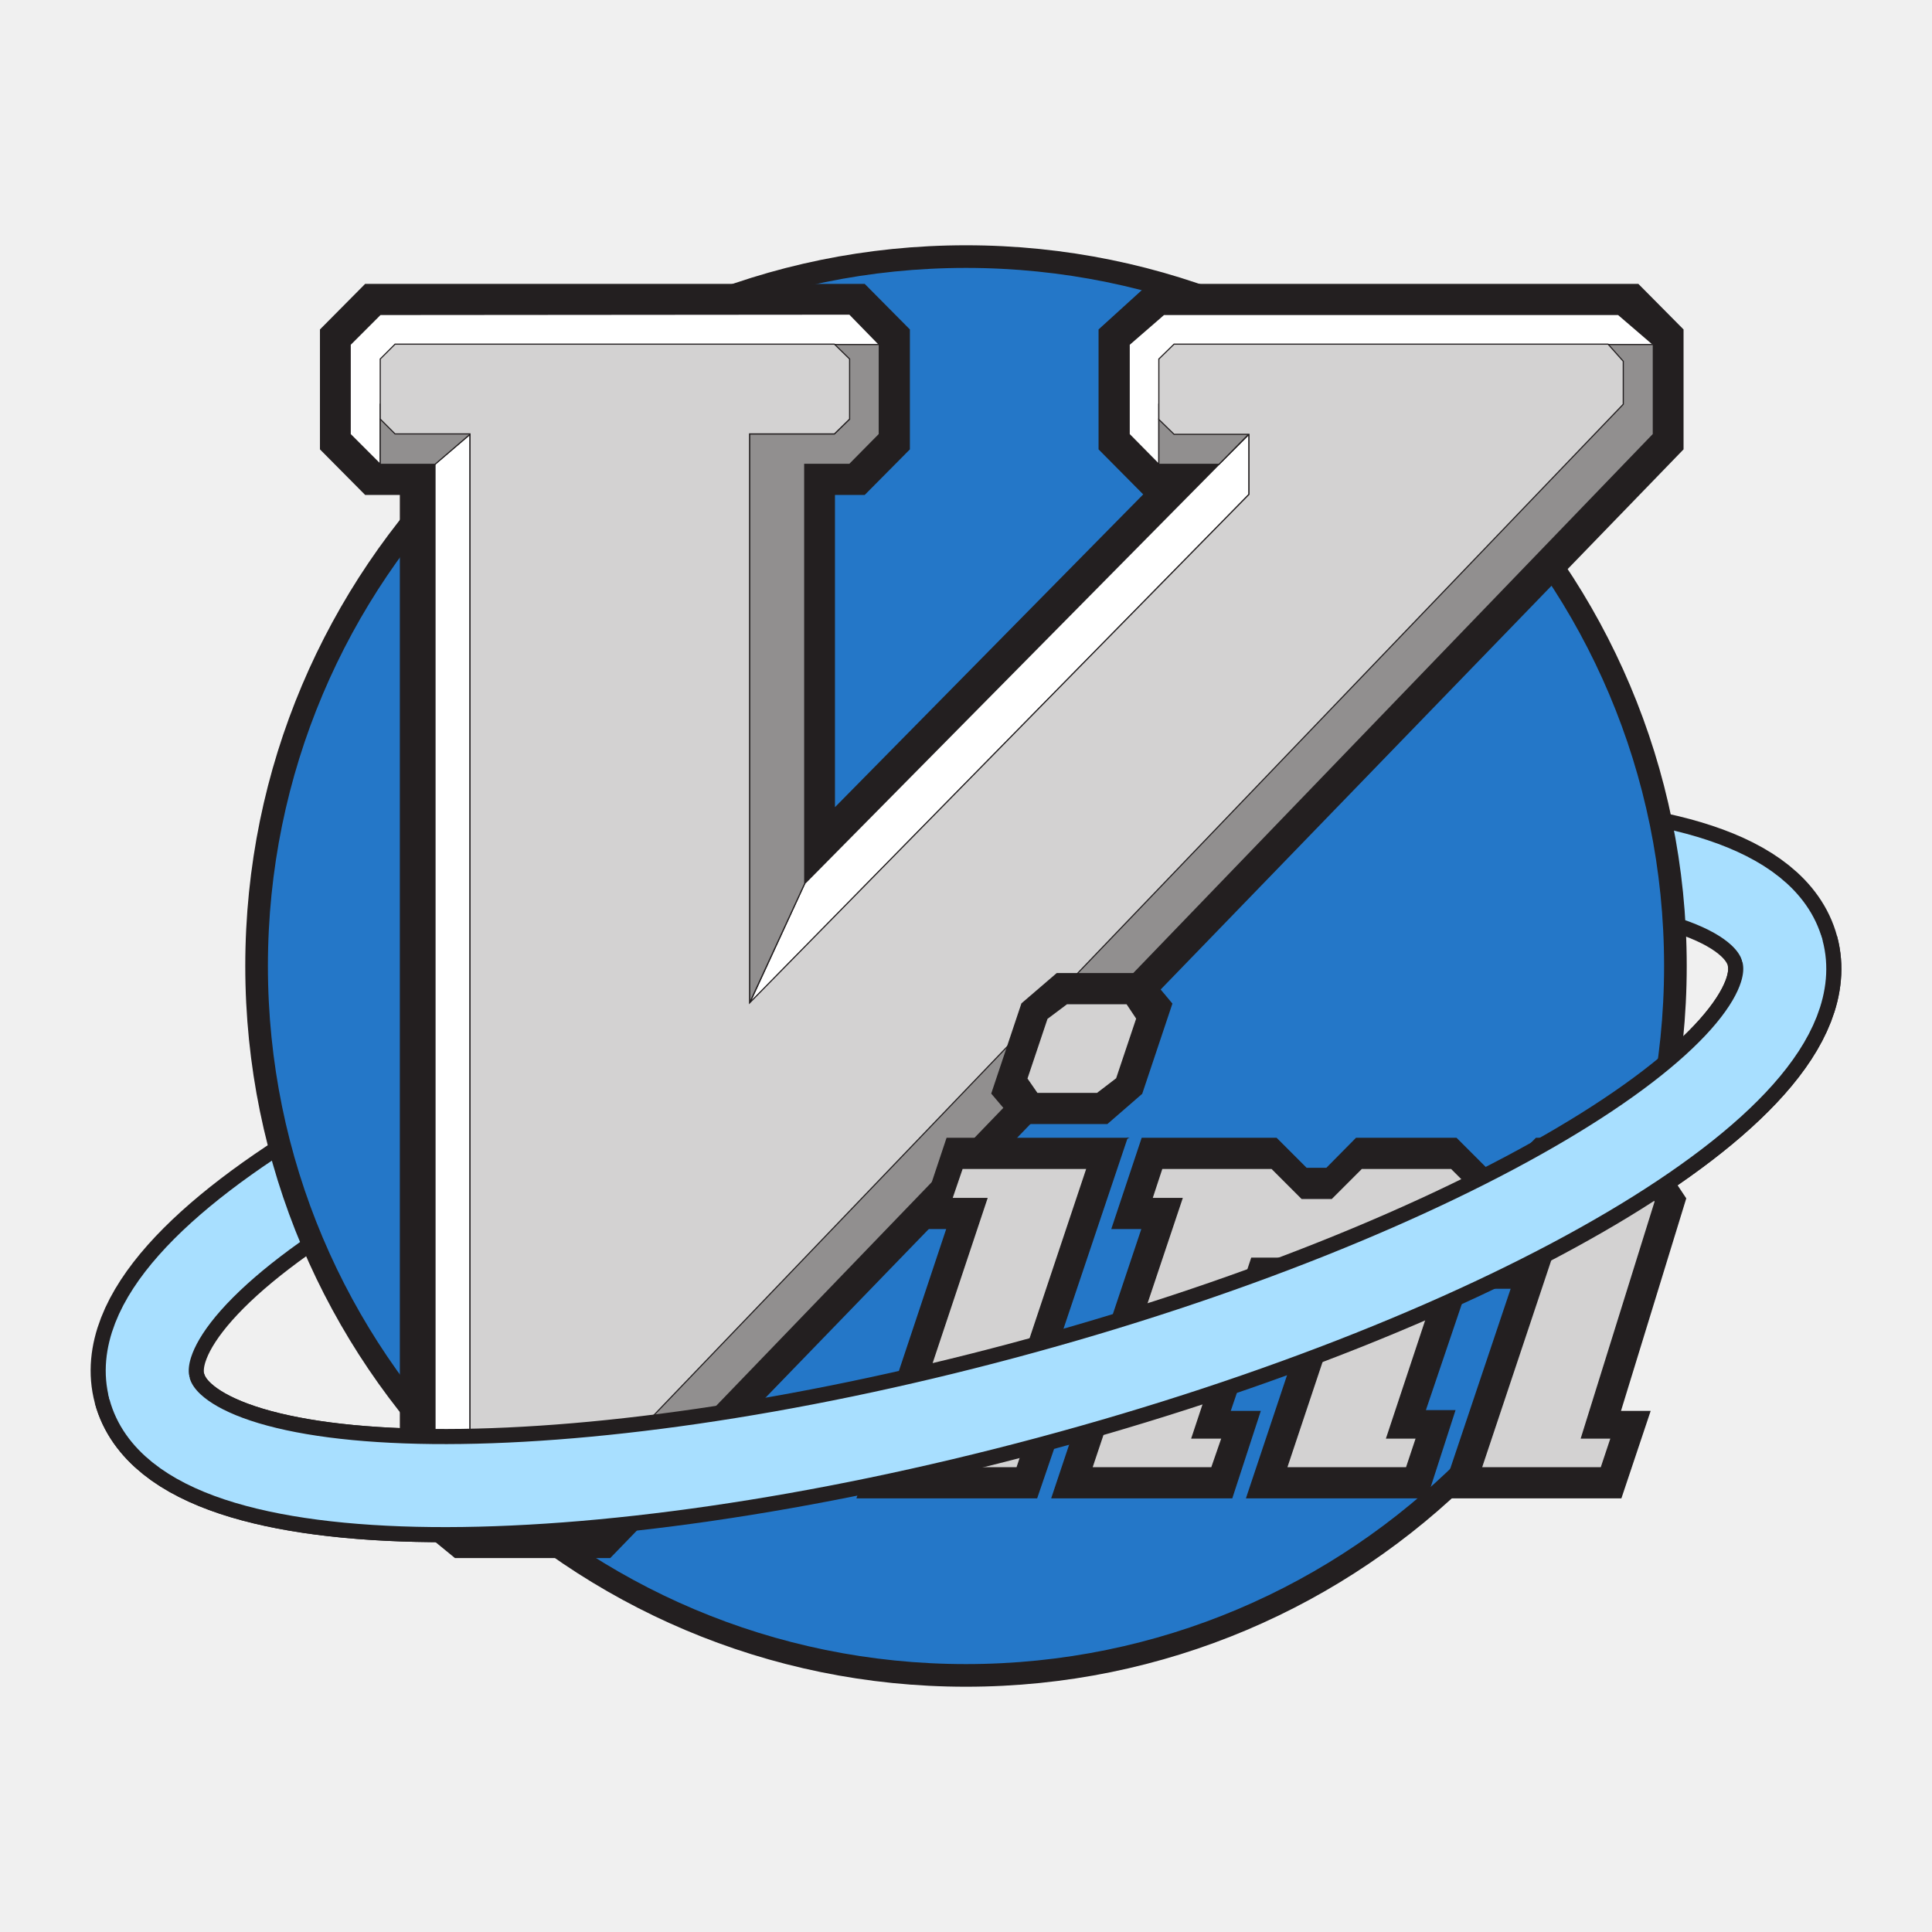
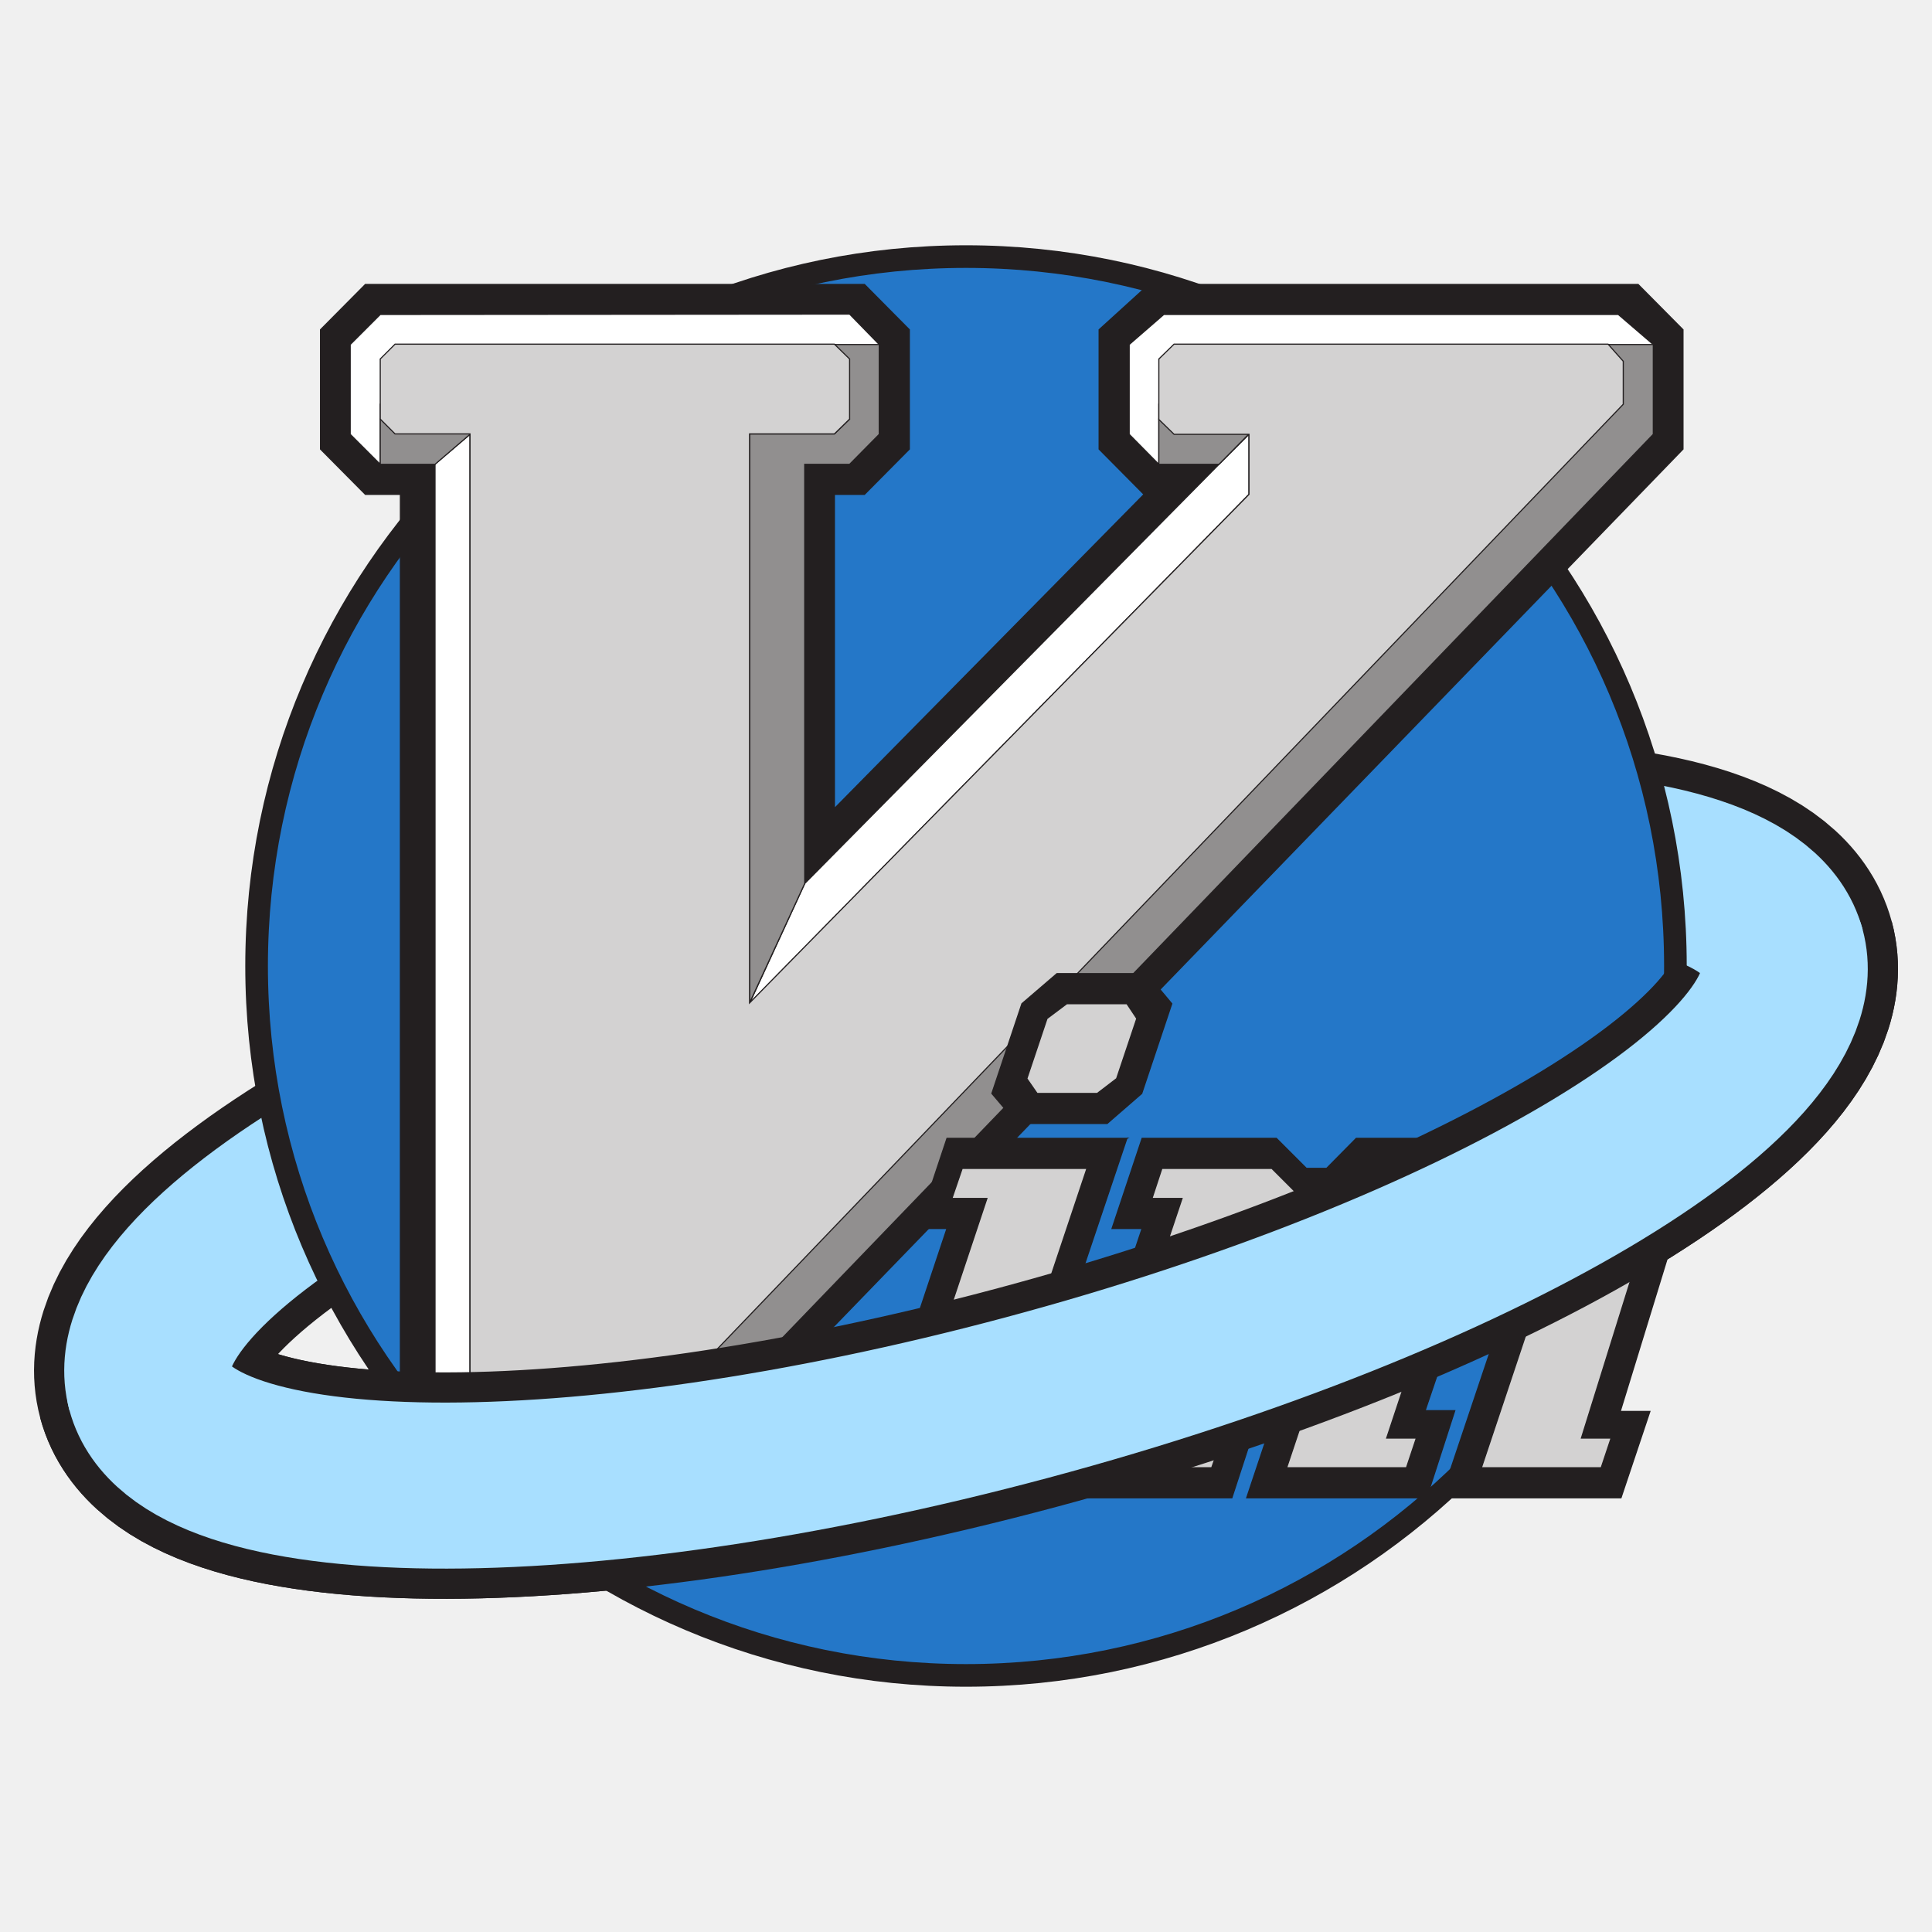
<svg xmlns="http://www.w3.org/2000/svg" width="1024" height="1024" viewBox="0 0 1024 1024" role="img" aria-labelledby="title desc">
  <g id="orbit-back" transform="rotate(-15 512 620)" fill="none">
-     <ellipse cx="512" cy="620" rx="448" ry="125" stroke="#231f20" stroke-width="60" />
-     <ellipse cx="512" cy="620" rx="448" ry="125" stroke="#a8dfff" stroke-width="44" />
+     <ellipse cx="512" cy="620" rx="448" ry="125" stroke="#231f20" stroke-width="120" />
+     <ellipse cx="512" cy="620" rx="448" ry="125" stroke="#a8dfff" stroke-width="88" />
  </g>
  <circle id="planet" cx="512" cy="512" r="376" fill="#2477c8" stroke="#231f20" stroke-width="12" />
  <g id="vim-v" transform="translate(117.2 117.2) scale(2.1)">
    <path id="path10" d="m 1662,2388.4 84.96,-85.67 L 1160.88,1708 v 594.73 h 56.89 l 84.95,85.67 v 226.08 l -84.95,85.68 H 273.113 l -84.949,-85.68 V 2388.4 l 84.949,-85.67 h 66.242 V 375.281 L 443.035,290.32 H 736.086 L 2767.2,2388.4 v 226.08 l -84.95,85.68 H 1756.32 L 1662,2614.48 V 2388.4" style="fill:#231f20;fill-opacity:1;fill-rule:evenodd;stroke:none" transform="matrix(0.1333333,0,0,-0.1333333,0,376)" />
    <path id="path11" d="m 1662,2388.4 84.96,-85.67 L 1160.88,1708 v 594.73 h 56.89 l 84.95,85.67 v 226.08 l -84.95,85.68 H 273.113 l -84.949,-85.68 V 2388.4 l 84.949,-85.67 h 66.242 V 375.281 L 443.035,290.32 H 736.086 L 2767.2,2388.4 v 226.08 l -84.95,85.68 H 1756.32 L 1662,2614.48 Z" style="fill:none;stroke:#231f20;stroke-width:2.16;stroke-linecap:butt;stroke-linejoin:miter;stroke-miterlimit:10;stroke-dasharray:none;stroke-opacity:1" transform="matrix(0.1333333,0,0,-0.1333333,0,376)" />
    <path id="path12" d="m 301.199,2359.6 -56.883,56.88 v 169.91 l 56.883,56.89 888.481,0.72 56.16,-57.61 -56.16,-27.35 -28.8,27.35 -859.681,-141.11 v -85.68" style="fill:#ffffff;fill-opacity:1;fill-rule:evenodd;stroke:none" transform="matrix(0.1333333,0,0,-0.1333333,0,376)" />
    <path id="path13" d="m 301.199,2359.6 -56.883,56.88 v 169.91 l 56.883,56.89 888.481,0.72 56.16,-57.61 -56.16,-27.35 -28.8,27.35 -859.681,-141.11 z" style="fill:none;stroke:#231f20;stroke-width:2.16;stroke-linecap:butt;stroke-linejoin:miter;stroke-miterlimit:10;stroke-dasharray:none;stroke-opacity:1" transform="matrix(0.1333333,0,0,-0.1333333,0,376)" />
    <path id="path14" d="m 471.121,347.199 -66.238,56.879 V 2360.32 l 66.238,56.16 V 347.199" style="fill:#ffffff;fill-opacity:1;fill-rule:evenodd;stroke:none" transform="matrix(0.1333333,0,0,-0.1333333,0,376)" />
    <path id="path15" d="m 471.121,347.199 -66.238,56.879 V 2360.32 l 66.238,56.16 z" style="fill:none;stroke:#231f20;stroke-width:2.16;stroke-linecap:butt;stroke-linejoin:miter;stroke-miterlimit:10;stroke-dasharray:none;stroke-opacity:1" transform="matrix(0.1333333,0,0,-0.1333333,0,376)" />
    <path id="path16" d="m 1888.8,2359.6 56.88,56.88 v -113.76 l -945.36,-963.36 104.4,226.8 784.08,793.44" style="fill:#ffffff;fill-opacity:1;fill-rule:evenodd;stroke:none" transform="matrix(0.1333333,0,0,-0.1333333,0,376)" />
    <path id="path17" d="m 1888.8,2359.6 56.88,56.88 v -113.76 l -945.36,-963.36 104.4,226.8 z" style="fill:none;stroke:#231f20;stroke-width:2.16;stroke-linecap:butt;stroke-linejoin:miter;stroke-miterlimit:10;stroke-dasharray:none;stroke-opacity:1" transform="matrix(0.1333333,0,0,-0.1333333,0,376)" />
    <path id="path18" d="m 490.559,2444.56 -19.438,-28.08 -66.238,-56.88 H 301.199 v 113.76 l 189.36,-28.8" style="fill:#918f8f;fill-opacity:1;fill-rule:evenodd;stroke:none" transform="matrix(0.1333333,0,0,-0.1333333,0,376)" />
    <path id="path19" d="m 490.559,2444.56 -19.438,-28.08 -66.238,-56.88 H 301.199 v 113.76 z" style="fill:none;stroke:#231f20;stroke-width:2.16;stroke-linecap:butt;stroke-linejoin:miter;stroke-miterlimit:10;stroke-dasharray:none;stroke-opacity:1" transform="matrix(0.1333333,0,0,-0.1333333,0,376)" />
    <path id="path20" d="m 1104.72,2359.61 v -793.45 l -104.4,-226.08 V 2417.2 h 160.56 l 28.8,28.09 -28.8,141.11 h 84.96 v -169.91 l -56.16,-56.88 h -84.96" style="fill:#918f8f;fill-opacity:1;fill-rule:evenodd;stroke:none" transform="matrix(0.1333333,0,0,-0.1333333,0,376)" />
    <path id="path21" d="m 1104.72,2359.61 v -793.45 l -104.4,-226.08 V 2417.2 h 160.56 l 28.8,28.09 -28.8,141.11 h 84.96 v -169.91 l -56.16,-56.88 z" style="fill:none;stroke:#231f20;stroke-width:2.16;stroke-linecap:butt;stroke-linejoin:miter;stroke-miterlimit:10;stroke-dasharray:none;stroke-opacity:1" transform="matrix(0.1333333,0,0,-0.1333333,0,376)" />
    <path id="path22" d="m 1775.04,2359.6 -56.16,56.88 v 169.91 l 65.52,56.89 h 860.4 l 66.24,-56.89 -95.04,-84.96 -840.96,-56.15 v -85.68" style="fill:#ffffff;fill-opacity:1;fill-rule:evenodd;stroke:none" transform="matrix(0.1333333,0,0,-0.1333333,0,376)" />
    <path id="path23" d="m 1775.04,2359.6 -56.16,56.88 v 169.91 l 65.52,56.89 h 860.4 l 66.24,-56.89 -95.04,-84.96 -840.96,-56.15 z" style="fill:none;stroke:#231f20;stroke-width:2.16;stroke-linecap:butt;stroke-linejoin:miter;stroke-miterlimit:10;stroke-dasharray:none;stroke-opacity:1" transform="matrix(0.1333333,0,0,-0.1333333,0,376)" />
    <path id="path24" d="M 2711.04,2416.49 716.641,347.199 H 471.121 V 432.16 H 651.125 L 2644.8,2473.36 2616,2586.4 h 95.04 v -169.91" style="fill:#918f8f;fill-opacity:1;fill-rule:evenodd;stroke:none" transform="matrix(0.1333333,0,0,-0.1333333,0,376)" />
    <path id="path25" d="M 2711.04,2416.49 716.641,347.199 H 471.121 V 432.16 H 651.125 L 2644.8,2473.36 2616,2586.4 h 95.04 z" style="fill:none;stroke:#231f20;stroke-width:2.16;stroke-linecap:butt;stroke-linejoin:miter;stroke-miterlimit:10;stroke-dasharray:none;stroke-opacity:1" transform="matrix(0.1333333,0,0,-0.1333333,0,376)" />
    <path id="path26" d="m 1964.4,2444.56 -19.44,-28.08 -56.16,-56.88 h -113.76 v 113.76 l 189.36,-28.8" style="fill:#918f8f;fill-opacity:1;fill-rule:evenodd;stroke:none" transform="matrix(0.1333333,0,0,-0.1333333,0,376)" />
    <path id="path27" d="m 1964.4,2444.56 -19.44,-28.08 -56.16,-56.88 h -113.76 v 113.76 z" style="fill:none;stroke:#231f20;stroke-width:2.16;stroke-linecap:butt;stroke-linejoin:miter;stroke-miterlimit:10;stroke-dasharray:none;stroke-opacity:1" transform="matrix(0.1333333,0,0,-0.1333333,0,376)" />
    <path id="path28" d="M 1000.32,1340.08 V 2417.2 h 160.56 l 28.8,28.09 v 113.75 l -28.8,28.08 H 329.277 l -28.078,-28.08 v -113.75 l 28.078,-28.09 H 471.121 V 432.16 l 36.723,-28.078 h 162 L 2654.16,2473.36 v 81.36 l -28.8,32.4 h -821.52 l -28.8,-28.08 v -114.48 l 28.8,-28.08 h 141.84 v -113.75 l -945.36,-962.65" style="fill:#d3d2d2;fill-opacity:1;fill-rule:evenodd;stroke:none" transform="matrix(0.1333333,0,0,-0.1333333,0,376)" />
    <path id="path29" d="M 1000.32,1340.08 V 2417.2 h 160.56 l 28.8,28.09 v 113.75 l -28.8,28.08 H 329.277 l -28.078,-28.08 v -113.75 l 28.078,-28.09 H 471.121 V 432.16 l 36.723,-28.078 h 162 L 2654.16,2473.36 v 81.36 l -28.8,32.4 h -821.52 l -28.8,-28.08 v -114.48 l 28.8,-28.08 h 141.84 v -113.75 z" style="fill:none;stroke:#231f20;stroke-width:2.16;stroke-linecap:butt;stroke-linejoin:miter;stroke-miterlimit:10;stroke-dasharray:none;stroke-opacity:1" transform="matrix(0.1333333,0,0,-0.1333333,0,376)" />
  </g>
  <g id="vim-im" transform="translate(117.2 117.2) scale(2.1)">
    <path id="path30" d="m 1515.84,1338.64 66.24,56.88 H 1752 l 47.52,-56.88 -56.88,-169.92 -65.52,-56.88 H 1507.2 l -48.24,56.88 56.88,169.92" style="fill:#231f20;fill-opacity:1;fill-rule:evenodd;stroke:none" transform="matrix(0.1333333,0,0,-0.1333333,0,376)" />
    <path id="path31" d="m 1515.84,1338.64 66.24,56.88 H 1752 l 47.52,-56.88 -56.88,-169.92 -65.52,-56.88 H 1507.2 l -48.24,56.88 z" style="fill:none;stroke:#231f20;stroke-width:2.16;stroke-linecap:butt;stroke-linejoin:miter;stroke-miterlimit:10;stroke-dasharray:none;stroke-opacity:1" transform="matrix(0.1333333,0,0,-0.1333333,0,376)" />
    <path id="path32" d="m 1572.72,403.359 170.64,509.762 h -56.88 l 56.88,170.639 h 254.16 l 56.88,-56.88 h 38.16 l 56.16,56.88 h 189.36 l 56.88,-56.88 h 37.44 l 56.88,56.88 h 207.36 L 2772.24,970 2648.4,566.801 h 56.16 l -54.72,-163.442 h -340.56 l 133.2,396.719 h -84.96 l -78.48,-231.84 h 56.16 l -53.28,-164.879 h -340.56 l 132.48,396.719 h -84.96 l -79.2,-233.277 h 56.88 l -53.28,-163.442 h -340.56" style="fill:#231f20;fill-opacity:1;fill-rule:evenodd;stroke:none" transform="matrix(0.1333333,0,0,-0.1333333,0,376)" />
    <path id="path33" d="m 1572.72,403.359 170.64,509.762 h -56.88 l 56.88,170.639 h 254.16 l 56.88,-56.88 h 38.16 l 56.16,56.88 h 189.36 l 56.88,-56.88 h 37.44 l 56.88,56.88 h 207.36 L 2772.24,970 2648.4,566.801 h 56.16 l -54.72,-163.442 h -340.56 l 133.2,396.719 h -84.96 l -78.48,-231.84 h 56.16 l -53.28,-164.879 h -340.56 l 132.48,396.719 h -84.96 l -79.2,-233.277 h 56.88 l -53.28,-163.442 z" style="fill:none;stroke:#231f20;stroke-width:2.16;stroke-linecap:butt;stroke-linejoin:miter;stroke-miterlimit:10;stroke-dasharray:none;stroke-opacity:1" transform="matrix(0.1333333,0,0,-0.1333333,0,376)" />
    <path id="path34" d="m 2670.72,1026.88 43.92,-62.642 -139.68,-447.84 h 56.16 l -18.72,-56.16 h -226.8 l 132.48,396.723 H 2319.36 L 2206.32,516.398 h 56.16 l -18.72,-56.16 h -226.8 l 132.48,396.723 H 1950.72 L 1837.68,516.398 h 56.88 l -19.44,-56.16 h -226.8 L 1818.96,970 h -56.88 l 18.72,56.88 h 208.08 L 2045.76,970 h 56.16 l 56.88,56.88 h 169.92 L 2385.6,970 h 56.88 l 56.88,56.88 h 171.36" style="fill:#d3d2d2;fill-opacity:1;fill-rule:evenodd;stroke:none" transform="matrix(0.1333333,0,0,-0.1333333,0,376)" />
    <path id="path35" d="m 2670.72,1026.88 43.92,-62.642 -139.68,-447.84 h 56.16 l -18.72,-56.16 h -226.8 l 132.48,396.723 H 2319.36 L 2206.32,516.398 h 56.16 l -18.72,-56.16 h -226.8 l 132.48,396.723 H 1950.72 L 1837.68,516.398 h 56.88 l -19.44,-56.16 h -226.8 L 1818.96,970 h -56.88 l 18.72,56.88 h 208.08 L 2045.76,970 h 56.16 l 56.88,56.88 h 169.92 L 2385.6,970 h 56.88 l 56.88,56.88 z" style="fill:none;stroke:#231f20;stroke-width:2.16;stroke-linecap:butt;stroke-linejoin:miter;stroke-miterlimit:10;stroke-dasharray:none;stroke-opacity:1" transform="matrix(0.1333333,0,0,-0.1333333,0,376)" />
    <path id="path36" d="M 1714.56,1083.76 1541.04,567.52 h 59.04 L 1543.92,403.359 H 1204.08 L 1374,913.121 h -56.88 z M 1317.12,913.121 1374,1083.76 h 340.56 z" style="fill:#231f20;fill-opacity:1;fill-rule:evenodd;stroke:#231f20;stroke-width:2.16;stroke-linecap:butt;stroke-linejoin:miter;stroke-miterlimit:10;stroke-dasharray:none;stroke-opacity:1" transform="matrix(0.1333333,0,0,-0.1333333,0,376)" />
    <path id="path37" d="m 1506.48,460.238 18.72,56.16 h -56.88 l 170.64,510.482 H 1402.8 L 1383.36,970 h 66.24 L 1279.68,460.238 h 226.8" style="fill:#d3d2d2;fill-opacity:1;fill-rule:evenodd;stroke:none" transform="matrix(0.1333333,0,0,-0.1333333,0,376)" />
    <path id="path38" d="m 1506.48,460.238 18.72,56.16 h -56.88 l 170.64,510.482 H 1402.8 L 1383.36,970 h 66.24 L 1279.68,460.238 Z" style="fill:none;stroke:#231f20;stroke-width:2.16;stroke-linecap:butt;stroke-linejoin:miter;stroke-miterlimit:10;stroke-dasharray:none;stroke-opacity:1" transform="matrix(0.1333333,0,0,-0.1333333,0,376)" />
    <path id="path39" d="m 1695.12,1196.8 38.16,113.76 -18.72,28.08 H 1600.8 l -37.44,-28.08 -38.16,-113.76 19.44,-28.08 h 113.76 l 36.72,28.08" style="fill:#d3d2d2;fill-opacity:1;fill-rule:evenodd;stroke:none" transform="matrix(0.1333333,0,0,-0.1333333,0,376)" />
    <path id="path40" d="m 1695.12,1196.8 38.16,113.76 -18.72,28.08 H 1600.8 l -37.44,-28.08 -38.16,-113.76 19.44,-28.08 h 113.76 z" style="fill:none;stroke:#231f20;stroke-width:2.16;stroke-linecap:butt;stroke-linejoin:miter;stroke-miterlimit:10;stroke-dasharray:none;stroke-opacity:1" transform="matrix(0.1333333,0,0,-0.1333333,0,376)" />
  </g>
  <g id="orbit-front" transform="rotate(-15 512 620)" fill="none">
-     <path d="M64 620 A448 125 0 0 0 960 620" stroke="#231f20" stroke-width="60" />
-     <path d="M64 620 A448 125 0 0 0 960 620" stroke="#a8dfff" stroke-width="44" stroke-linecap="round" />
+     <path d="M64 620 A448 125 0 0 0 960 620" stroke="#231f20" stroke-width="120" />
+     <path d="M64 620 A448 125 0 0 0 960 620" stroke="#a8dfff" stroke-width="88" stroke-linecap="round" />
  </g>
</svg>
